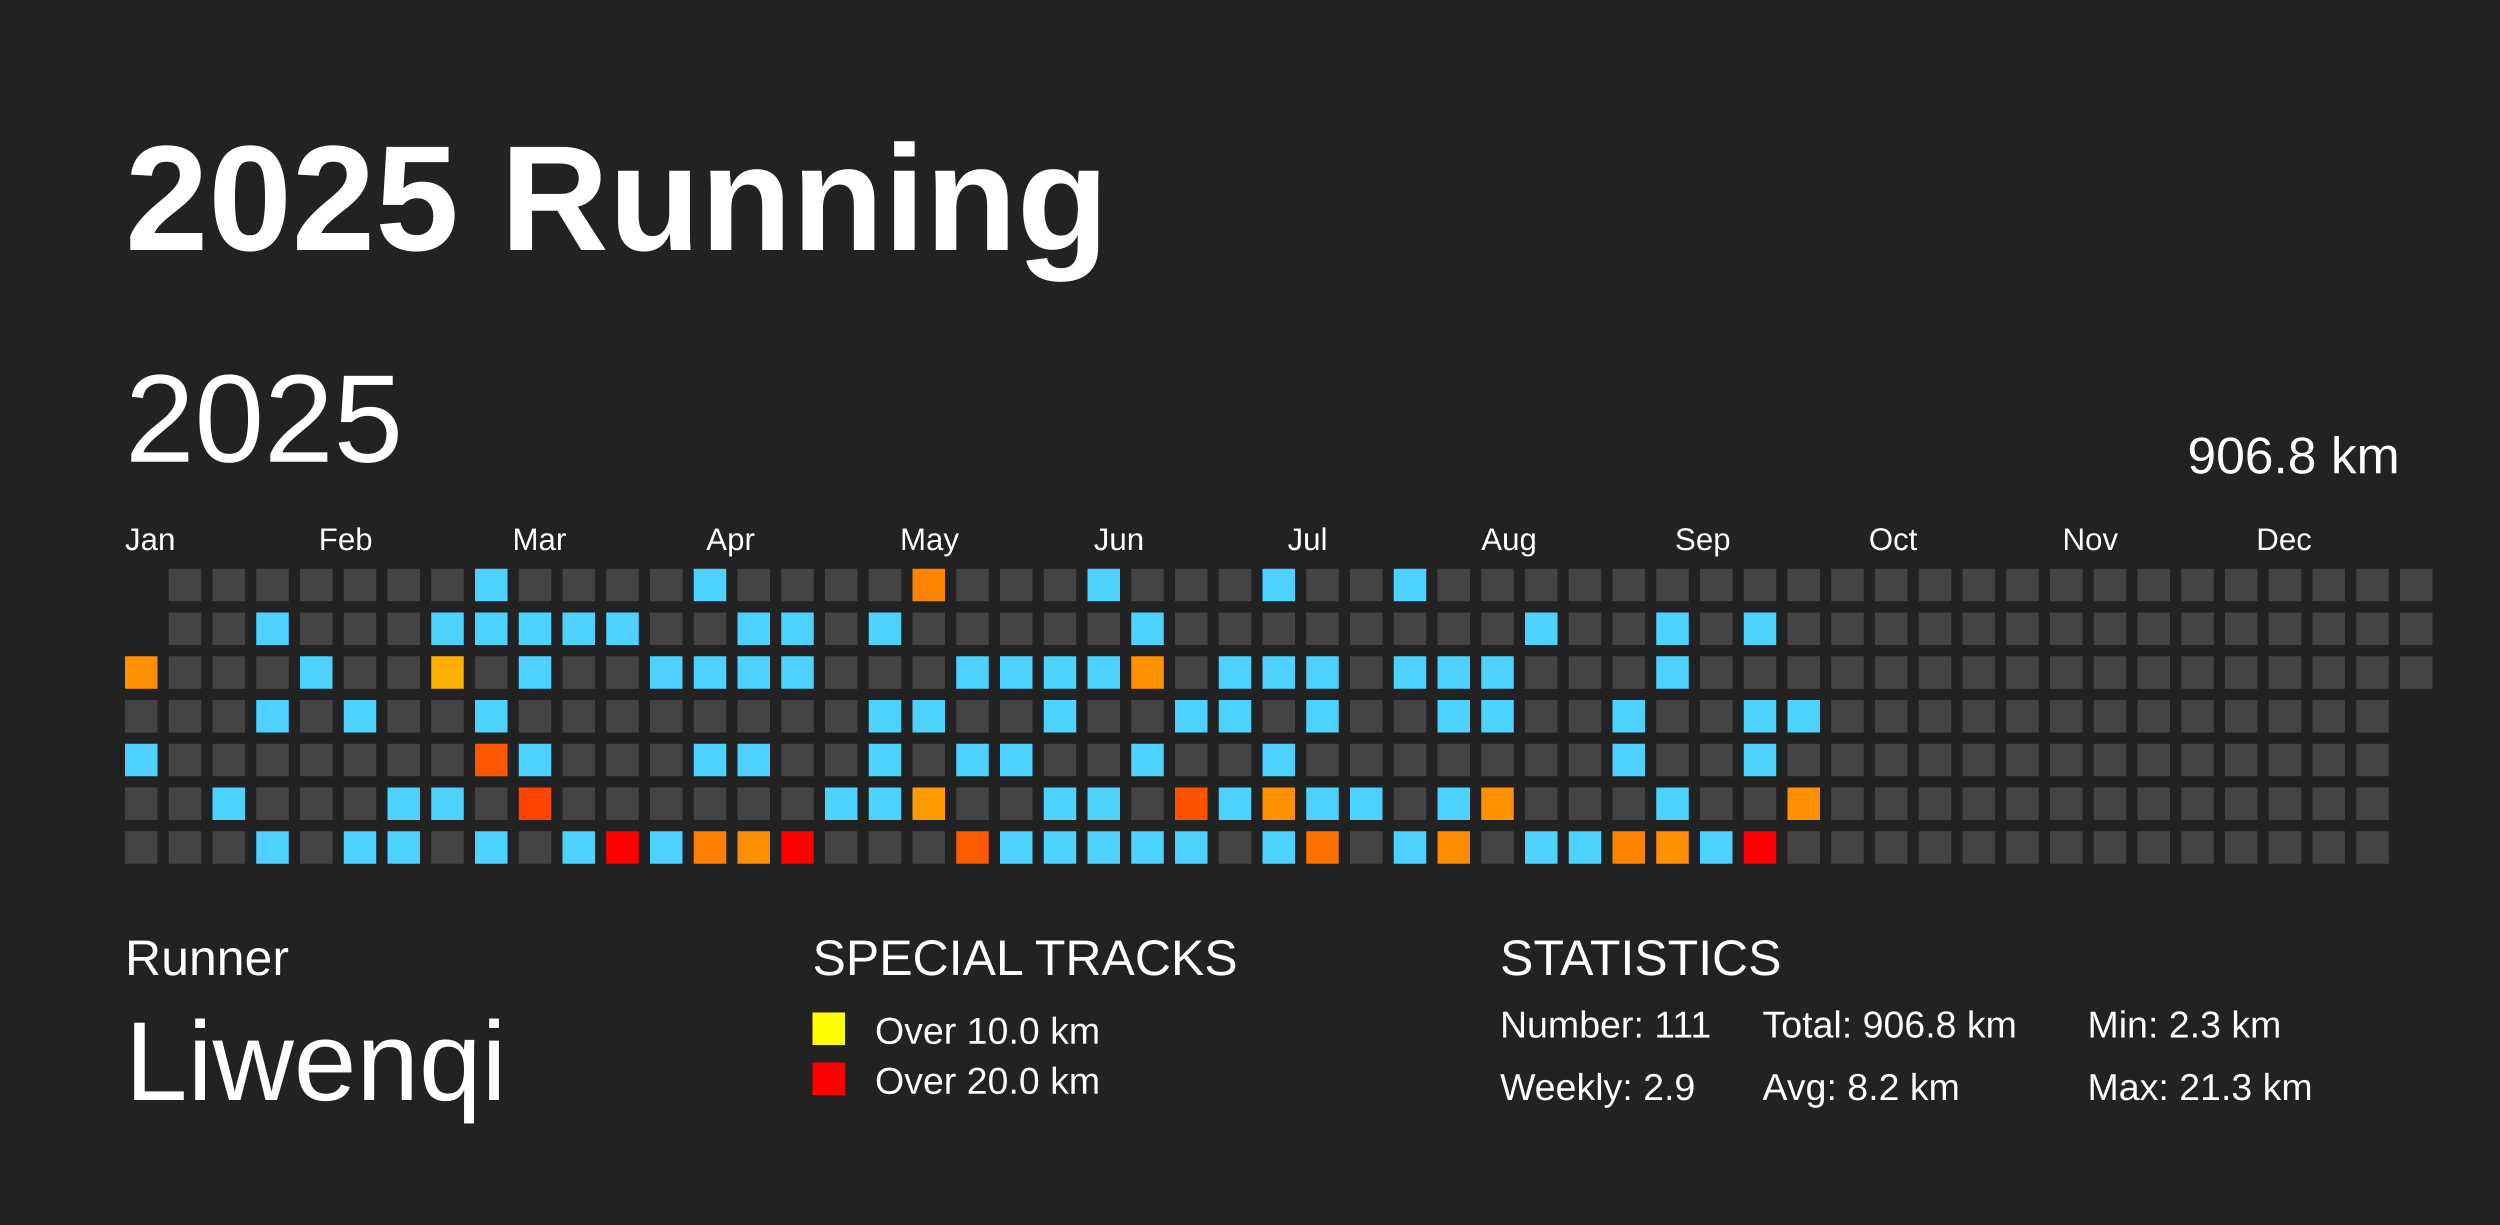
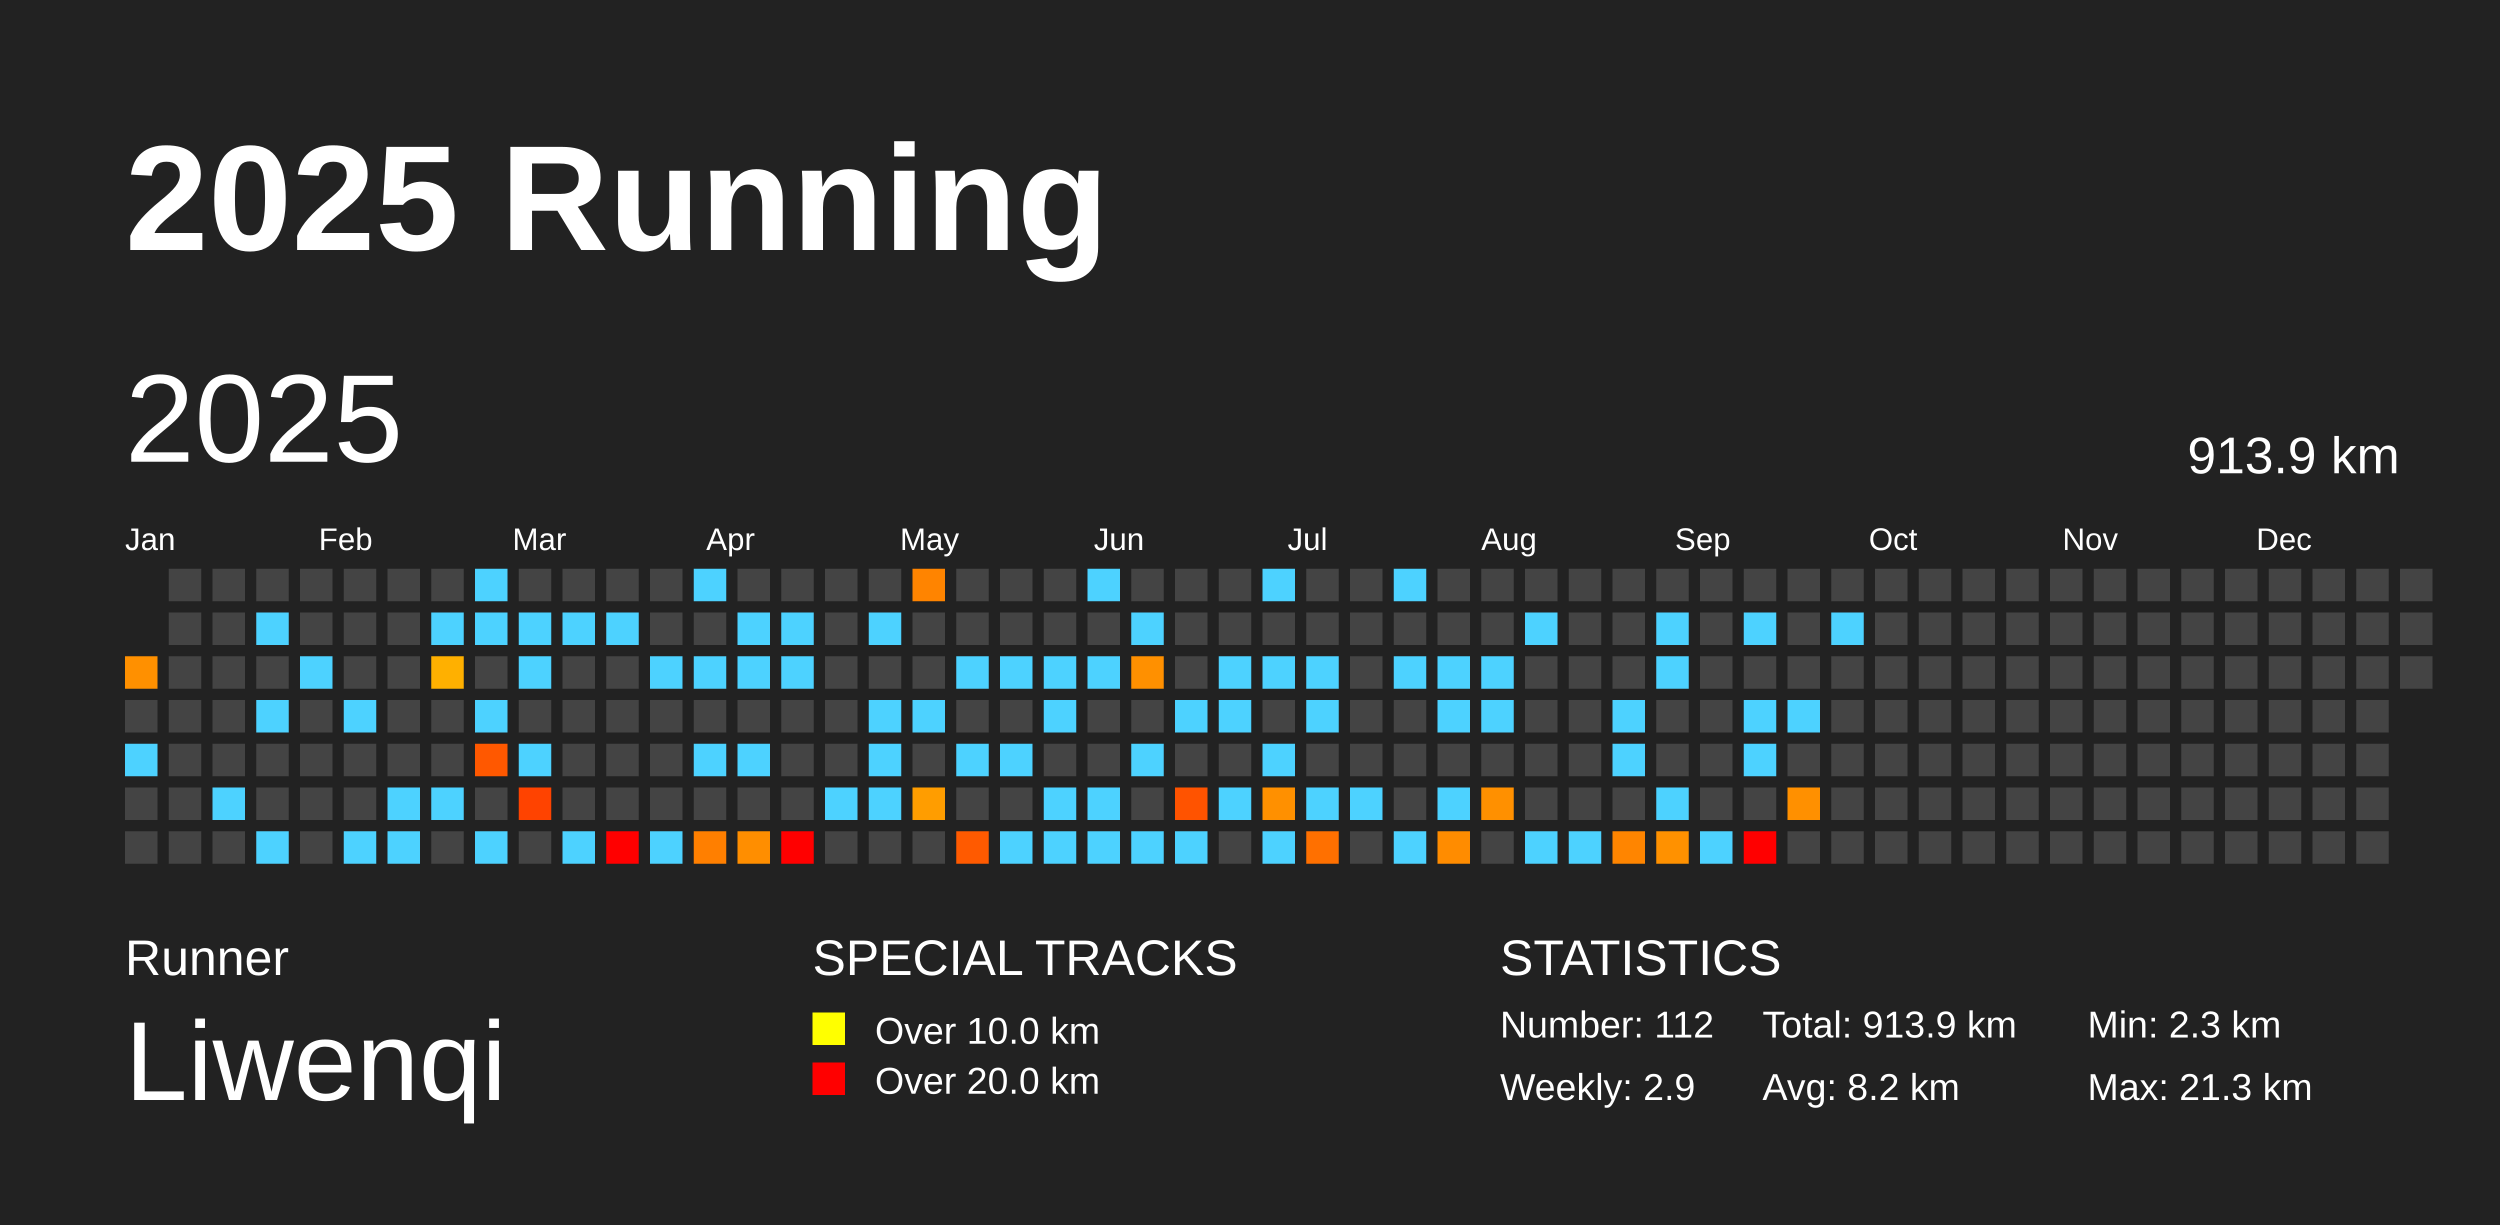
<svg xmlns="http://www.w3.org/2000/svg" baseProfile="full" height="98mm" version="1.1" viewBox="0,0,200,98" width="200mm">
  <defs />
  <rect fill="#222222" height="98" width="200" x="0" y="0" />
  <text fill="#FFFFFF" style="font-size:12px; font-family:Arial; font-weight:bold;" x="10" y="20">2025 Running</text>
  <text fill="#FFFFFF" style="font-size:4px; font-family:Arial" x="10" y="78">Runner</text>
  <text fill="#FFFFFF" style="font-size:9px; font-family:Arial" x="10" y="88">Liwenqi</text>
  <text fill="#FFFFFF" style="font-size:4px; font-family:Arial" x="65" y="78">SPECIAL TRACKS</text>
  <rect fill="yellow" height="2.6" width="2.6" x="65" y="81" />
  <text fill="#FFFFFF" style="font-size:3px; font-family:Arial" x="70" y="83.5">Over 10.0 km</text>
  <rect fill="red" height="2.6" width="2.6" x="65" y="85" />
  <text fill="#FFFFFF" style="font-size:3px; font-family:Arial" x="70" y="87.5">Over 20.0 km</text>
  <text fill="#FFFFFF" style="font-size:4px; font-family:Arial" x="120" y="78">STATISTICS</text>
-   <text fill="#FFFFFF" style="font-size:3px; font-family:Arial" x="120" y="83">Number: 111</text>
+   <text fill="#FFFFFF" style="font-size:3px; font-family:Arial" x="120" y="83">Number: 112</text>
  <text fill="#FFFFFF" style="font-size:3px; font-family:Arial" x="120" y="88">Weekly: 2.9</text>
-   <text fill="#FFFFFF" style="font-size:3px; font-family:Arial" x="141" y="83">Total: 906.8 km</text>
+   <text fill="#FFFFFF" style="font-size:3px; font-family:Arial" x="141" y="83">Total: 913.9 km</text>
  <text fill="#FFFFFF" style="font-size:3px; font-family:Arial" x="141" y="88">Avg: 8.2 km</text>
  <text fill="#FFFFFF" style="font-size:3px; font-family:Arial" x="167" y="83">Min: 2.3 km</text>
  <text fill="#FFFFFF" style="font-size:3px; font-family:Arial" x="167" y="88">Max: 21.3 km</text>
  <text dominant-baseline="hanging" fill="#FFFFFF" style="font-size:10.0px; font-family:Arial;" x="10" y="30">2025</text>
-   <text dominant-baseline="hanging" fill="#FFFFFF" style="font-size:4.125px; font-family:Arial;" x="175" y="35">906.8 km</text>
+   <text dominant-baseline="hanging" fill="#FFFFFF" style="font-size:4.125px; font-family:Arial;" x="175" y="35">913.9 km</text>
  <text fill="#FFFFFF" style="font-size:2.5px; font-family:Arial" x="10.0" y="44">Jan</text>
  <text fill="#FFFFFF" style="font-size:2.5px; font-family:Arial" x="25.5" y="44">Feb</text>
  <text fill="#FFFFFF" style="font-size:2.5px; font-family:Arial" x="41.0" y="44">Mar</text>
  <text fill="#FFFFFF" style="font-size:2.5px; font-family:Arial" x="56.5" y="44">Apr</text>
  <text fill="#FFFFFF" style="font-size:2.5px; font-family:Arial" x="72.0" y="44">May</text>
  <text fill="#FFFFFF" style="font-size:2.5px; font-family:Arial" x="87.5" y="44">Jun</text>
  <text fill="#FFFFFF" style="font-size:2.5px; font-family:Arial" x="103.0" y="44">Jul</text>
  <text fill="#FFFFFF" style="font-size:2.5px; font-family:Arial" x="118.5" y="44">Aug</text>
  <text fill="#FFFFFF" style="font-size:2.5px; font-family:Arial" x="134.0" y="44">Sep</text>
  <text fill="#FFFFFF" style="font-size:2.5px; font-family:Arial" x="149.5" y="44">Oct</text>
  <text fill="#FFFFFF" style="font-size:2.5px; font-family:Arial" x="165.0" y="44">Nov</text>
  <text fill="#FFFFFF" style="font-size:2.5px; font-family:Arial" x="180.5" y="44">Dec</text>
  <rect fill="#ff9000" height="2.6" width="2.6" x="10.0" y="52.5" />
  <rect fill="#444444" height="2.6" width="2.6" x="10.0" y="56.0" />
  <rect fill="#4dd2ff" height="2.6" width="2.6" x="10.0" y="59.5" />
  <rect fill="#444444" height="2.6" width="2.6" x="10.0" y="63.0" />
  <rect fill="#444444" height="2.6" width="2.6" x="10.0" y="66.5" />
  <rect fill="#444444" height="2.6" width="2.6" x="13.5" y="45.5" />
  <rect fill="#444444" height="2.6" width="2.6" x="13.5" y="49.0" />
  <rect fill="#444444" height="2.6" width="2.6" x="13.5" y="52.5" />
  <rect fill="#444444" height="2.6" width="2.6" x="13.5" y="56.0" />
  <rect fill="#444444" height="2.6" width="2.6" x="13.5" y="59.5" />
  <rect fill="#444444" height="2.6" width="2.6" x="13.5" y="63.0" />
  <rect fill="#444444" height="2.6" width="2.6" x="13.5" y="66.5" />
  <rect fill="#444444" height="2.6" width="2.6" x="17.0" y="45.5" />
  <rect fill="#444444" height="2.6" width="2.6" x="17.0" y="49.0" />
  <rect fill="#444444" height="2.6" width="2.6" x="17.0" y="52.5" />
  <rect fill="#444444" height="2.6" width="2.6" x="17.0" y="56.0" />
  <rect fill="#444444" height="2.6" width="2.6" x="17.0" y="59.5" />
  <rect fill="#4dd2ff" height="2.6" width="2.6" x="17.0" y="63.0" />
  <rect fill="#444444" height="2.6" width="2.6" x="17.0" y="66.5" />
  <rect fill="#444444" height="2.6" width="2.6" x="20.5" y="45.5" />
  <rect fill="#4dd2ff" height="2.6" width="2.6" x="20.5" y="49.0" />
  <rect fill="#444444" height="2.6" width="2.6" x="20.5" y="52.5" />
  <rect fill="#4dd2ff" height="2.6" width="2.6" x="20.5" y="56.0" />
  <rect fill="#444444" height="2.6" width="2.6" x="20.5" y="59.5" />
  <rect fill="#444444" height="2.6" width="2.6" x="20.5" y="63.0" />
  <rect fill="#4dd2ff" height="2.6" width="2.6" x="20.5" y="66.5" />
  <rect fill="#444444" height="2.6" width="2.6" x="24.0" y="45.5" />
  <rect fill="#444444" height="2.6" width="2.6" x="24.0" y="49.0" />
  <rect fill="#4dd2ff" height="2.6" width="2.6" x="24.0" y="52.5" />
  <rect fill="#444444" height="2.6" width="2.6" x="24.0" y="56.0" />
  <rect fill="#444444" height="2.6" width="2.6" x="24.0" y="59.5" />
  <rect fill="#444444" height="2.6" width="2.6" x="24.0" y="63.0" />
  <rect fill="#444444" height="2.6" width="2.6" x="24.0" y="66.5" />
  <rect fill="#444444" height="2.6" width="2.6" x="27.5" y="45.5" />
  <rect fill="#444444" height="2.6" width="2.6" x="27.5" y="49.0" />
  <rect fill="#444444" height="2.6" width="2.6" x="27.5" y="52.5" />
  <rect fill="#4dd2ff" height="2.6" width="2.6" x="27.5" y="56.0" />
  <rect fill="#444444" height="2.6" width="2.6" x="27.5" y="59.5" />
  <rect fill="#444444" height="2.6" width="2.6" x="27.5" y="63.0" />
  <rect fill="#4dd2ff" height="2.6" width="2.6" x="27.5" y="66.5" />
  <rect fill="#444444" height="2.6" width="2.6" x="31.0" y="45.5" />
  <rect fill="#444444" height="2.6" width="2.6" x="31.0" y="49.0" />
  <rect fill="#444444" height="2.6" width="2.6" x="31.0" y="52.5" />
  <rect fill="#444444" height="2.6" width="2.6" x="31.0" y="56.0" />
  <rect fill="#444444" height="2.6" width="2.6" x="31.0" y="59.5" />
  <rect fill="#4dd2ff" height="2.6" width="2.6" x="31.0" y="63.0" />
  <rect fill="#4dd2ff" height="2.6" width="2.6" x="31.0" y="66.5" />
  <rect fill="#444444" height="2.6" width="2.6" x="34.5" y="45.5" />
  <rect fill="#4dd2ff" height="2.6" width="2.6" x="34.5" y="49.0" />
  <rect fill="#ffb000" height="2.6" width="2.6" x="34.5" y="52.5" />
  <rect fill="#444444" height="2.6" width="2.6" x="34.5" y="56.0" />
  <rect fill="#444444" height="2.6" width="2.6" x="34.5" y="59.5" />
  <rect fill="#4dd2ff" height="2.6" width="2.6" x="34.5" y="63.0" />
  <rect fill="#444444" height="2.6" width="2.6" x="34.5" y="66.5" />
  <rect fill="#4dd2ff" height="2.6" width="2.6" x="38.0" y="45.5" />
  <rect fill="#4dd2ff" height="2.6" width="2.6" x="38.0" y="49.0" />
  <rect fill="#444444" height="2.6" width="2.6" x="38.0" y="52.5" />
  <rect fill="#4dd2ff" height="2.6" width="2.6" x="38.0" y="56.0" />
  <rect fill="#ff5800" height="2.6" width="2.6" x="38.0" y="59.5" />
  <rect fill="#444444" height="2.6" width="2.6" x="38.0" y="63.0" />
  <rect fill="#4dd2ff" height="2.6" width="2.6" x="38.0" y="66.5" />
  <rect fill="#444444" height="2.6" width="2.6" x="41.5" y="45.5" />
  <rect fill="#4dd2ff" height="2.6" width="2.6" x="41.5" y="49.0" />
  <rect fill="#4dd2ff" height="2.6" width="2.6" x="41.5" y="52.5" />
  <rect fill="#444444" height="2.6" width="2.6" x="41.5" y="56.0" />
  <rect fill="#4dd2ff" height="2.6" width="2.6" x="41.5" y="59.5" />
  <rect fill="#ff4300" height="2.6" width="2.6" x="41.5" y="63.0" />
  <rect fill="#444444" height="2.6" width="2.6" x="41.5" y="66.5" />
  <rect fill="#444444" height="2.6" width="2.6" x="45.0" y="45.5" />
  <rect fill="#4dd2ff" height="2.6" width="2.6" x="45.0" y="49.0" />
  <rect fill="#444444" height="2.6" width="2.6" x="45.0" y="52.5" />
  <rect fill="#444444" height="2.6" width="2.6" x="45.0" y="56.0" />
  <rect fill="#444444" height="2.6" width="2.6" x="45.0" y="59.5" />
  <rect fill="#444444" height="2.6" width="2.6" x="45.0" y="63.0" />
  <rect fill="#4dd2ff" height="2.6" width="2.6" x="45.0" y="66.5" />
  <rect fill="#444444" height="2.6" width="2.6" x="48.5" y="45.5" />
  <rect fill="#4dd2ff" height="2.6" width="2.6" x="48.5" y="49.0" />
  <rect fill="#444444" height="2.6" width="2.6" x="48.5" y="52.5" />
  <rect fill="#444444" height="2.6" width="2.6" x="48.5" y="56.0" />
  <rect fill="#444444" height="2.6" width="2.6" x="48.5" y="59.5" />
  <rect fill="#444444" height="2.6" width="2.6" x="48.5" y="63.0" />
  <rect fill="red" height="2.6" width="2.6" x="48.5" y="66.5" />
  <rect fill="#444444" height="2.6" width="2.6" x="52.0" y="45.5" />
  <rect fill="#444444" height="2.6" width="2.6" x="52.0" y="49.0" />
  <rect fill="#4dd2ff" height="2.6" width="2.6" x="52.0" y="52.5" />
  <rect fill="#444444" height="2.6" width="2.6" x="52.0" y="56.0" />
  <rect fill="#444444" height="2.6" width="2.6" x="52.0" y="59.5" />
  <rect fill="#444444" height="2.6" width="2.6" x="52.0" y="63.0" />
  <rect fill="#4dd2ff" height="2.6" width="2.6" x="52.0" y="66.5" />
  <rect fill="#4dd2ff" height="2.6" width="2.6" x="55.5" y="45.5" />
  <rect fill="#444444" height="2.6" width="2.6" x="55.5" y="49.0" />
  <rect fill="#4dd2ff" height="2.6" width="2.6" x="55.5" y="52.5" />
  <rect fill="#444444" height="2.6" width="2.6" x="55.5" y="56.0" />
  <rect fill="#4dd2ff" height="2.6" width="2.6" x="55.5" y="59.5" />
  <rect fill="#444444" height="2.6" width="2.6" x="55.5" y="63.0" />
  <rect fill="#ff7f00" height="2.6" width="2.6" x="55.5" y="66.5" />
  <rect fill="#444444" height="2.6" width="2.6" x="59.0" y="45.5" />
  <rect fill="#4dd2ff" height="2.6" width="2.6" x="59.0" y="49.0" />
  <rect fill="#4dd2ff" height="2.6" width="2.6" x="59.0" y="52.5" />
  <rect fill="#444444" height="2.6" width="2.6" x="59.0" y="56.0" />
  <rect fill="#4dd2ff" height="2.6" width="2.6" x="59.0" y="59.5" />
  <rect fill="#444444" height="2.6" width="2.6" x="59.0" y="63.0" />
  <rect fill="#ff8e00" height="2.6" width="2.6" x="59.0" y="66.5" />
  <rect fill="#444444" height="2.6" width="2.6" x="62.5" y="45.5" />
  <rect fill="#4dd2ff" height="2.6" width="2.6" x="62.5" y="49.0" />
  <rect fill="#4dd2ff" height="2.6" width="2.6" x="62.5" y="52.5" />
  <rect fill="#444444" height="2.6" width="2.6" x="62.5" y="56.0" />
  <rect fill="#444444" height="2.6" width="2.6" x="62.5" y="59.5" />
  <rect fill="#444444" height="2.6" width="2.6" x="62.5" y="63.0" />
  <rect fill="red" height="2.6" width="2.6" x="62.5" y="66.5" />
  <rect fill="#444444" height="2.6" width="2.6" x="66.0" y="45.5" />
  <rect fill="#444444" height="2.6" width="2.6" x="66.0" y="49.0" />
  <rect fill="#444444" height="2.6" width="2.6" x="66.0" y="52.5" />
  <rect fill="#444444" height="2.6" width="2.6" x="66.0" y="56.0" />
  <rect fill="#444444" height="2.6" width="2.6" x="66.0" y="59.5" />
  <rect fill="#4dd2ff" height="2.6" width="2.6" x="66.0" y="63.0" />
  <rect fill="#444444" height="2.6" width="2.6" x="66.0" y="66.5" />
  <rect fill="#444444" height="2.6" width="2.6" x="69.5" y="45.5" />
  <rect fill="#4dd2ff" height="2.6" width="2.6" x="69.5" y="49.0" />
  <rect fill="#444444" height="2.6" width="2.6" x="69.5" y="52.5" />
  <rect fill="#4dd2ff" height="2.6" width="2.6" x="69.5" y="56.0" />
  <rect fill="#4dd2ff" height="2.6" width="2.6" x="69.5" y="59.5" />
  <rect fill="#4dd2ff" height="2.6" width="2.6" x="69.5" y="63.0" />
  <rect fill="#444444" height="2.6" width="2.6" x="69.5" y="66.5" />
  <rect fill="#ff8400" height="2.6" width="2.6" x="73.0" y="45.5" />
  <rect fill="#444444" height="2.6" width="2.6" x="73.0" y="49.0" />
  <rect fill="#444444" height="2.6" width="2.6" x="73.0" y="52.5" />
  <rect fill="#4dd2ff" height="2.6" width="2.6" x="73.0" y="56.0" />
  <rect fill="#444444" height="2.6" width="2.6" x="73.0" y="59.5" />
  <rect fill="#ff9d00" height="2.6" width="2.6" x="73.0" y="63.0" />
  <rect fill="#444444" height="2.6" width="2.6" x="73.0" y="66.5" />
  <rect fill="#444444" height="2.6" width="2.6" x="76.5" y="45.5" />
  <rect fill="#444444" height="2.6" width="2.6" x="76.5" y="49.0" />
  <rect fill="#4dd2ff" height="2.6" width="2.6" x="76.5" y="52.5" />
  <rect fill="#444444" height="2.6" width="2.6" x="76.5" y="56.0" />
  <rect fill="#4dd2ff" height="2.6" width="2.6" x="76.5" y="59.5" />
  <rect fill="#444444" height="2.6" width="2.6" x="76.5" y="63.0" />
  <rect fill="#ff5a00" height="2.6" width="2.6" x="76.5" y="66.5" />
  <rect fill="#444444" height="2.6" width="2.6" x="80.0" y="45.5" />
  <rect fill="#444444" height="2.6" width="2.6" x="80.0" y="49.0" />
  <rect fill="#4dd2ff" height="2.6" width="2.6" x="80.0" y="52.5" />
  <rect fill="#444444" height="2.6" width="2.6" x="80.0" y="56.0" />
  <rect fill="#4dd2ff" height="2.6" width="2.6" x="80.0" y="59.5" />
  <rect fill="#444444" height="2.6" width="2.6" x="80.0" y="63.0" />
  <rect fill="#4dd2ff" height="2.6" width="2.6" x="80.0" y="66.5" />
  <rect fill="#444444" height="2.6" width="2.6" x="83.5" y="45.5" />
  <rect fill="#444444" height="2.6" width="2.6" x="83.5" y="49.0" />
  <rect fill="#4dd2ff" height="2.6" width="2.6" x="83.5" y="52.5" />
  <rect fill="#4dd2ff" height="2.6" width="2.6" x="83.5" y="56.0" />
  <rect fill="#444444" height="2.6" width="2.6" x="83.5" y="59.5" />
  <rect fill="#4dd2ff" height="2.6" width="2.6" x="83.5" y="63.0" />
  <rect fill="#4dd2ff" height="2.6" width="2.6" x="83.5" y="66.5" />
  <rect fill="#4dd2ff" height="2.6" width="2.6" x="87.0" y="45.5" />
  <rect fill="#444444" height="2.6" width="2.6" x="87.0" y="49.0" />
  <rect fill="#4dd2ff" height="2.6" width="2.6" x="87.0" y="52.5" />
  <rect fill="#444444" height="2.6" width="2.6" x="87.0" y="56.0" />
  <rect fill="#444444" height="2.6" width="2.6" x="87.0" y="59.5" />
  <rect fill="#4dd2ff" height="2.6" width="2.6" x="87.0" y="63.0" />
  <rect fill="#4dd2ff" height="2.6" width="2.6" x="87.0" y="66.5" />
  <rect fill="#444444" height="2.6" width="2.6" x="90.5" y="45.5" />
  <rect fill="#4dd2ff" height="2.6" width="2.6" x="90.5" y="49.0" />
  <rect fill="#ff9000" height="2.6" width="2.6" x="90.5" y="52.5" />
  <rect fill="#444444" height="2.6" width="2.6" x="90.5" y="56.0" />
  <rect fill="#4dd2ff" height="2.6" width="2.6" x="90.5" y="59.5" />
  <rect fill="#444444" height="2.6" width="2.6" x="90.5" y="63.0" />
  <rect fill="#4dd2ff" height="2.6" width="2.6" x="90.5" y="66.5" />
  <rect fill="#444444" height="2.6" width="2.6" x="94.0" y="45.5" />
  <rect fill="#444444" height="2.6" width="2.6" x="94.0" y="49.0" />
  <rect fill="#444444" height="2.6" width="2.6" x="94.0" y="52.5" />
  <rect fill="#4dd2ff" height="2.6" width="2.6" x="94.0" y="56.0" />
  <rect fill="#444444" height="2.6" width="2.6" x="94.0" y="59.5" />
  <rect fill="#ff5300" height="2.6" width="2.6" x="94.0" y="63.0" />
  <rect fill="#4dd2ff" height="2.6" width="2.6" x="94.0" y="66.5" />
  <rect fill="#444444" height="2.6" width="2.6" x="97.5" y="45.5" />
  <rect fill="#444444" height="2.6" width="2.6" x="97.5" y="49.0" />
  <rect fill="#4dd2ff" height="2.6" width="2.6" x="97.5" y="52.5" />
  <rect fill="#4dd2ff" height="2.6" width="2.6" x="97.5" y="56.0" />
  <rect fill="#444444" height="2.6" width="2.6" x="97.5" y="59.5" />
  <rect fill="#4dd2ff" height="2.6" width="2.6" x="97.5" y="63.0" />
  <rect fill="#444444" height="2.6" width="2.6" x="97.5" y="66.5" />
  <rect fill="#4dd2ff" height="2.6" width="2.6" x="101.0" y="45.5" />
  <rect fill="#444444" height="2.6" width="2.6" x="101.0" y="49.0" />
  <rect fill="#4dd2ff" height="2.6" width="2.6" x="101.0" y="52.5" />
  <rect fill="#444444" height="2.6" width="2.6" x="101.0" y="56.0" />
  <rect fill="#4dd2ff" height="2.6" width="2.6" x="101.0" y="59.5" />
  <rect fill="#ff9000" height="2.6" width="2.6" x="101.0" y="63.0" />
  <rect fill="#4dd2ff" height="2.6" width="2.6" x="101.0" y="66.5" />
  <rect fill="#444444" height="2.6" width="2.6" x="104.5" y="45.5" />
  <rect fill="#444444" height="2.6" width="2.6" x="104.5" y="49.0" />
  <rect fill="#4dd2ff" height="2.6" width="2.6" x="104.5" y="52.5" />
  <rect fill="#4dd2ff" height="2.6" width="2.6" x="104.5" y="56.0" />
  <rect fill="#444444" height="2.6" width="2.6" x="104.5" y="59.5" />
  <rect fill="#4dd2ff" height="2.6" width="2.6" x="104.5" y="63.0" />
  <rect fill="#ff7000" height="2.6" width="2.6" x="104.5" y="66.5" />
  <rect fill="#444444" height="2.6" width="2.6" x="108.0" y="45.5" />
  <rect fill="#444444" height="2.6" width="2.6" x="108.0" y="49.0" />
  <rect fill="#444444" height="2.6" width="2.6" x="108.0" y="52.5" />
  <rect fill="#444444" height="2.6" width="2.6" x="108.0" y="56.0" />
  <rect fill="#444444" height="2.6" width="2.6" x="108.0" y="59.5" />
  <rect fill="#4dd2ff" height="2.6" width="2.6" x="108.0" y="63.0" />
  <rect fill="#444444" height="2.6" width="2.6" x="108.0" y="66.5" />
  <rect fill="#4dd2ff" height="2.6" width="2.6" x="111.5" y="45.5" />
  <rect fill="#444444" height="2.6" width="2.6" x="111.5" y="49.0" />
  <rect fill="#4dd2ff" height="2.6" width="2.6" x="111.5" y="52.5" />
  <rect fill="#444444" height="2.6" width="2.6" x="111.5" y="56.0" />
  <rect fill="#444444" height="2.6" width="2.6" x="111.5" y="59.5" />
  <rect fill="#444444" height="2.6" width="2.6" x="111.5" y="63.0" />
  <rect fill="#4dd2ff" height="2.6" width="2.6" x="111.5" y="66.5" />
  <rect fill="#444444" height="2.6" width="2.6" x="115.0" y="45.5" />
  <rect fill="#444444" height="2.6" width="2.6" x="115.0" y="49.0" />
  <rect fill="#4dd2ff" height="2.6" width="2.6" x="115.0" y="52.5" />
  <rect fill="#4dd2ff" height="2.6" width="2.6" x="115.0" y="56.0" />
  <rect fill="#444444" height="2.6" width="2.6" x="115.0" y="59.5" />
  <rect fill="#4dd2ff" height="2.6" width="2.6" x="115.0" y="63.0" />
  <rect fill="#ff8c00" height="2.6" width="2.6" x="115.0" y="66.5" />
  <rect fill="#444444" height="2.6" width="2.6" x="118.5" y="45.5" />
  <rect fill="#444444" height="2.6" width="2.6" x="118.5" y="49.0" />
  <rect fill="#4dd2ff" height="2.6" width="2.6" x="118.5" y="52.5" />
  <rect fill="#4dd2ff" height="2.6" width="2.6" x="118.5" y="56.0" />
  <rect fill="#444444" height="2.6" width="2.6" x="118.5" y="59.5" />
  <rect fill="#ff9000" height="2.6" width="2.6" x="118.5" y="63.0" />
  <rect fill="#444444" height="2.6" width="2.6" x="118.5" y="66.5" />
  <rect fill="#444444" height="2.6" width="2.6" x="122.0" y="45.5" />
  <rect fill="#4dd2ff" height="2.6" width="2.6" x="122.0" y="49.0" />
  <rect fill="#444444" height="2.6" width="2.6" x="122.0" y="52.5" />
  <rect fill="#444444" height="2.6" width="2.6" x="122.0" y="56.0" />
  <rect fill="#444444" height="2.6" width="2.6" x="122.0" y="59.5" />
  <rect fill="#444444" height="2.6" width="2.6" x="122.0" y="63.0" />
  <rect fill="#4dd2ff" height="2.6" width="2.6" x="122.0" y="66.5" />
  <rect fill="#444444" height="2.6" width="2.6" x="125.5" y="45.5" />
  <rect fill="#444444" height="2.6" width="2.6" x="125.5" y="49.0" />
  <rect fill="#444444" height="2.6" width="2.6" x="125.5" y="52.5" />
  <rect fill="#444444" height="2.6" width="2.6" x="125.5" y="56.0" />
  <rect fill="#444444" height="2.6" width="2.6" x="125.5" y="59.5" />
  <rect fill="#444444" height="2.6" width="2.6" x="125.5" y="63.0" />
  <rect fill="#4dd2ff" height="2.6" width="2.6" x="125.5" y="66.5" />
  <rect fill="#444444" height="2.6" width="2.6" x="129.0" y="45.5" />
  <rect fill="#444444" height="2.6" width="2.6" x="129.0" y="49.0" />
  <rect fill="#444444" height="2.6" width="2.6" x="129.0" y="52.5" />
  <rect fill="#4dd2ff" height="2.6" width="2.6" x="129.0" y="56.0" />
  <rect fill="#4dd2ff" height="2.6" width="2.6" x="129.0" y="59.5" />
  <rect fill="#444444" height="2.6" width="2.6" x="129.0" y="63.0" />
  <rect fill="#ff8500" height="2.6" width="2.6" x="129.0" y="66.5" />
  <rect fill="#444444" height="2.6" width="2.6" x="132.5" y="45.5" />
  <rect fill="#4dd2ff" height="2.6" width="2.6" x="132.5" y="49.0" />
  <rect fill="#4dd2ff" height="2.6" width="2.6" x="132.5" y="52.5" />
  <rect fill="#444444" height="2.6" width="2.6" x="132.5" y="56.0" />
  <rect fill="#444444" height="2.6" width="2.6" x="132.5" y="59.5" />
  <rect fill="#4dd2ff" height="2.6" width="2.6" x="132.5" y="63.0" />
  <rect fill="#ff9100" height="2.6" width="2.6" x="132.5" y="66.5" />
  <rect fill="#444444" height="2.6" width="2.6" x="136.0" y="45.5" />
  <rect fill="#444444" height="2.6" width="2.6" x="136.0" y="49.0" />
  <rect fill="#444444" height="2.6" width="2.6" x="136.0" y="52.5" />
  <rect fill="#444444" height="2.6" width="2.6" x="136.0" y="56.0" />
  <rect fill="#444444" height="2.6" width="2.6" x="136.0" y="59.5" />
  <rect fill="#444444" height="2.6" width="2.6" x="136.0" y="63.0" />
  <rect fill="#4dd2ff" height="2.6" width="2.6" x="136.0" y="66.5" />
  <rect fill="#444444" height="2.6" width="2.6" x="139.5" y="45.5" />
  <rect fill="#4dd2ff" height="2.6" width="2.6" x="139.5" y="49.0" />
  <rect fill="#444444" height="2.6" width="2.6" x="139.5" y="52.5" />
  <rect fill="#4dd2ff" height="2.6" width="2.6" x="139.5" y="56.0" />
  <rect fill="#4dd2ff" height="2.6" width="2.6" x="139.5" y="59.5" />
  <rect fill="#444444" height="2.6" width="2.6" x="139.5" y="63.0" />
  <rect fill="red" height="2.6" width="2.6" x="139.5" y="66.5" />
  <rect fill="#444444" height="2.6" width="2.6" x="143.0" y="45.5" />
  <rect fill="#444444" height="2.6" width="2.6" x="143.0" y="49.0" />
  <rect fill="#444444" height="2.6" width="2.6" x="143.0" y="52.5" />
  <rect fill="#4dd2ff" height="2.6" width="2.6" x="143.0" y="56.0" />
  <rect fill="#444444" height="2.6" width="2.6" x="143.0" y="59.5" />
  <rect fill="#ff9000" height="2.6" width="2.6" x="143.0" y="63.0" />
  <rect fill="#444444" height="2.6" width="2.6" x="143.0" y="66.5" />
  <rect fill="#444444" height="2.6" width="2.6" x="146.5" y="45.5" />
-   <rect fill="#444444" height="2.6" width="2.6" x="146.5" y="49.0" />
+   <rect fill="#4dd2ff" height="2.6" width="2.6" x="146.5" y="49.0" />
  <rect fill="#444444" height="2.6" width="2.6" x="146.5" y="52.5" />
  <rect fill="#444444" height="2.6" width="2.6" x="146.5" y="56.0" />
  <rect fill="#444444" height="2.6" width="2.6" x="146.5" y="59.5" />
  <rect fill="#444444" height="2.6" width="2.6" x="146.5" y="63.0" />
  <rect fill="#444444" height="2.6" width="2.6" x="146.5" y="66.5" />
  <rect fill="#444444" height="2.6" width="2.6" x="150.0" y="45.5" />
  <rect fill="#444444" height="2.6" width="2.6" x="150.0" y="49.0" />
  <rect fill="#444444" height="2.6" width="2.6" x="150.0" y="52.5" />
  <rect fill="#444444" height="2.6" width="2.6" x="150.0" y="56.0" />
  <rect fill="#444444" height="2.6" width="2.6" x="150.0" y="59.5" />
  <rect fill="#444444" height="2.6" width="2.6" x="150.0" y="63.0" />
  <rect fill="#444444" height="2.6" width="2.6" x="150.0" y="66.5" />
  <rect fill="#444444" height="2.6" width="2.6" x="153.5" y="45.5" />
  <rect fill="#444444" height="2.6" width="2.6" x="153.5" y="49.0" />
  <rect fill="#444444" height="2.6" width="2.6" x="153.5" y="52.5" />
  <rect fill="#444444" height="2.6" width="2.6" x="153.5" y="56.0" />
  <rect fill="#444444" height="2.6" width="2.6" x="153.5" y="59.5" />
  <rect fill="#444444" height="2.6" width="2.6" x="153.5" y="63.0" />
  <rect fill="#444444" height="2.6" width="2.6" x="153.5" y="66.5" />
  <rect fill="#444444" height="2.6" width="2.6" x="157.0" y="45.5" />
  <rect fill="#444444" height="2.6" width="2.6" x="157.0" y="49.0" />
  <rect fill="#444444" height="2.6" width="2.6" x="157.0" y="52.5" />
  <rect fill="#444444" height="2.6" width="2.6" x="157.0" y="56.0" />
  <rect fill="#444444" height="2.6" width="2.6" x="157.0" y="59.5" />
  <rect fill="#444444" height="2.6" width="2.6" x="157.0" y="63.0" />
  <rect fill="#444444" height="2.6" width="2.6" x="157.0" y="66.5" />
  <rect fill="#444444" height="2.6" width="2.6" x="160.5" y="45.5" />
  <rect fill="#444444" height="2.6" width="2.6" x="160.5" y="49.0" />
  <rect fill="#444444" height="2.6" width="2.6" x="160.5" y="52.5" />
  <rect fill="#444444" height="2.6" width="2.6" x="160.5" y="56.0" />
  <rect fill="#444444" height="2.6" width="2.6" x="160.5" y="59.5" />
  <rect fill="#444444" height="2.6" width="2.6" x="160.5" y="63.0" />
  <rect fill="#444444" height="2.6" width="2.6" x="160.5" y="66.5" />
  <rect fill="#444444" height="2.6" width="2.6" x="164.0" y="45.5" />
  <rect fill="#444444" height="2.6" width="2.6" x="164.0" y="49.0" />
  <rect fill="#444444" height="2.6" width="2.6" x="164.0" y="52.5" />
  <rect fill="#444444" height="2.6" width="2.6" x="164.0" y="56.0" />
  <rect fill="#444444" height="2.6" width="2.6" x="164.0" y="59.5" />
  <rect fill="#444444" height="2.6" width="2.6" x="164.0" y="63.0" />
  <rect fill="#444444" height="2.6" width="2.6" x="164.0" y="66.5" />
  <rect fill="#444444" height="2.6" width="2.6" x="167.5" y="45.5" />
  <rect fill="#444444" height="2.6" width="2.6" x="167.5" y="49.0" />
  <rect fill="#444444" height="2.6" width="2.6" x="167.5" y="52.5" />
  <rect fill="#444444" height="2.6" width="2.6" x="167.5" y="56.0" />
  <rect fill="#444444" height="2.6" width="2.6" x="167.5" y="59.5" />
  <rect fill="#444444" height="2.6" width="2.6" x="167.5" y="63.0" />
  <rect fill="#444444" height="2.6" width="2.6" x="167.5" y="66.5" />
  <rect fill="#444444" height="2.6" width="2.6" x="171.0" y="45.5" />
  <rect fill="#444444" height="2.6" width="2.6" x="171.0" y="49.0" />
  <rect fill="#444444" height="2.6" width="2.6" x="171.0" y="52.5" />
  <rect fill="#444444" height="2.6" width="2.6" x="171.0" y="56.0" />
  <rect fill="#444444" height="2.6" width="2.6" x="171.0" y="59.5" />
  <rect fill="#444444" height="2.6" width="2.6" x="171.0" y="63.0" />
  <rect fill="#444444" height="2.6" width="2.6" x="171.0" y="66.5" />
  <rect fill="#444444" height="2.6" width="2.6" x="174.5" y="45.5" />
  <rect fill="#444444" height="2.6" width="2.6" x="174.5" y="49.0" />
  <rect fill="#444444" height="2.6" width="2.6" x="174.5" y="52.5" />
  <rect fill="#444444" height="2.6" width="2.6" x="174.5" y="56.0" />
  <rect fill="#444444" height="2.6" width="2.6" x="174.5" y="59.5" />
  <rect fill="#444444" height="2.6" width="2.6" x="174.5" y="63.0" />
  <rect fill="#444444" height="2.6" width="2.6" x="174.5" y="66.5" />
  <rect fill="#444444" height="2.6" width="2.6" x="178.0" y="45.5" />
  <rect fill="#444444" height="2.6" width="2.6" x="178.0" y="49.0" />
  <rect fill="#444444" height="2.6" width="2.6" x="178.0" y="52.5" />
  <rect fill="#444444" height="2.6" width="2.6" x="178.0" y="56.0" />
  <rect fill="#444444" height="2.6" width="2.6" x="178.0" y="59.5" />
  <rect fill="#444444" height="2.6" width="2.6" x="178.0" y="63.0" />
  <rect fill="#444444" height="2.6" width="2.6" x="178.0" y="66.5" />
  <rect fill="#444444" height="2.6" width="2.6" x="181.5" y="45.5" />
  <rect fill="#444444" height="2.6" width="2.6" x="181.5" y="49.0" />
  <rect fill="#444444" height="2.6" width="2.6" x="181.5" y="52.5" />
  <rect fill="#444444" height="2.6" width="2.6" x="181.5" y="56.0" />
  <rect fill="#444444" height="2.6" width="2.6" x="181.5" y="59.5" />
  <rect fill="#444444" height="2.6" width="2.6" x="181.5" y="63.0" />
  <rect fill="#444444" height="2.6" width="2.6" x="181.5" y="66.5" />
  <rect fill="#444444" height="2.6" width="2.6" x="185.0" y="45.5" />
  <rect fill="#444444" height="2.6" width="2.6" x="185.0" y="49.0" />
  <rect fill="#444444" height="2.6" width="2.6" x="185.0" y="52.5" />
  <rect fill="#444444" height="2.6" width="2.6" x="185.0" y="56.0" />
  <rect fill="#444444" height="2.6" width="2.6" x="185.0" y="59.5" />
  <rect fill="#444444" height="2.6" width="2.6" x="185.0" y="63.0" />
  <rect fill="#444444" height="2.6" width="2.6" x="185.0" y="66.5" />
  <rect fill="#444444" height="2.6" width="2.6" x="188.5" y="45.5" />
  <rect fill="#444444" height="2.6" width="2.6" x="188.5" y="49.0" />
  <rect fill="#444444" height="2.6" width="2.6" x="188.5" y="52.5" />
  <rect fill="#444444" height="2.6" width="2.6" x="188.5" y="56.0" />
  <rect fill="#444444" height="2.6" width="2.6" x="188.5" y="59.5" />
  <rect fill="#444444" height="2.6" width="2.6" x="188.5" y="63.0" />
  <rect fill="#444444" height="2.6" width="2.6" x="188.5" y="66.5" />
  <rect fill="#444444" height="2.6" width="2.6" x="192.0" y="45.5" />
  <rect fill="#444444" height="2.6" width="2.6" x="192.0" y="49.0" />
  <rect fill="#444444" height="2.6" width="2.6" x="192.0" y="52.5" />
</svg>
